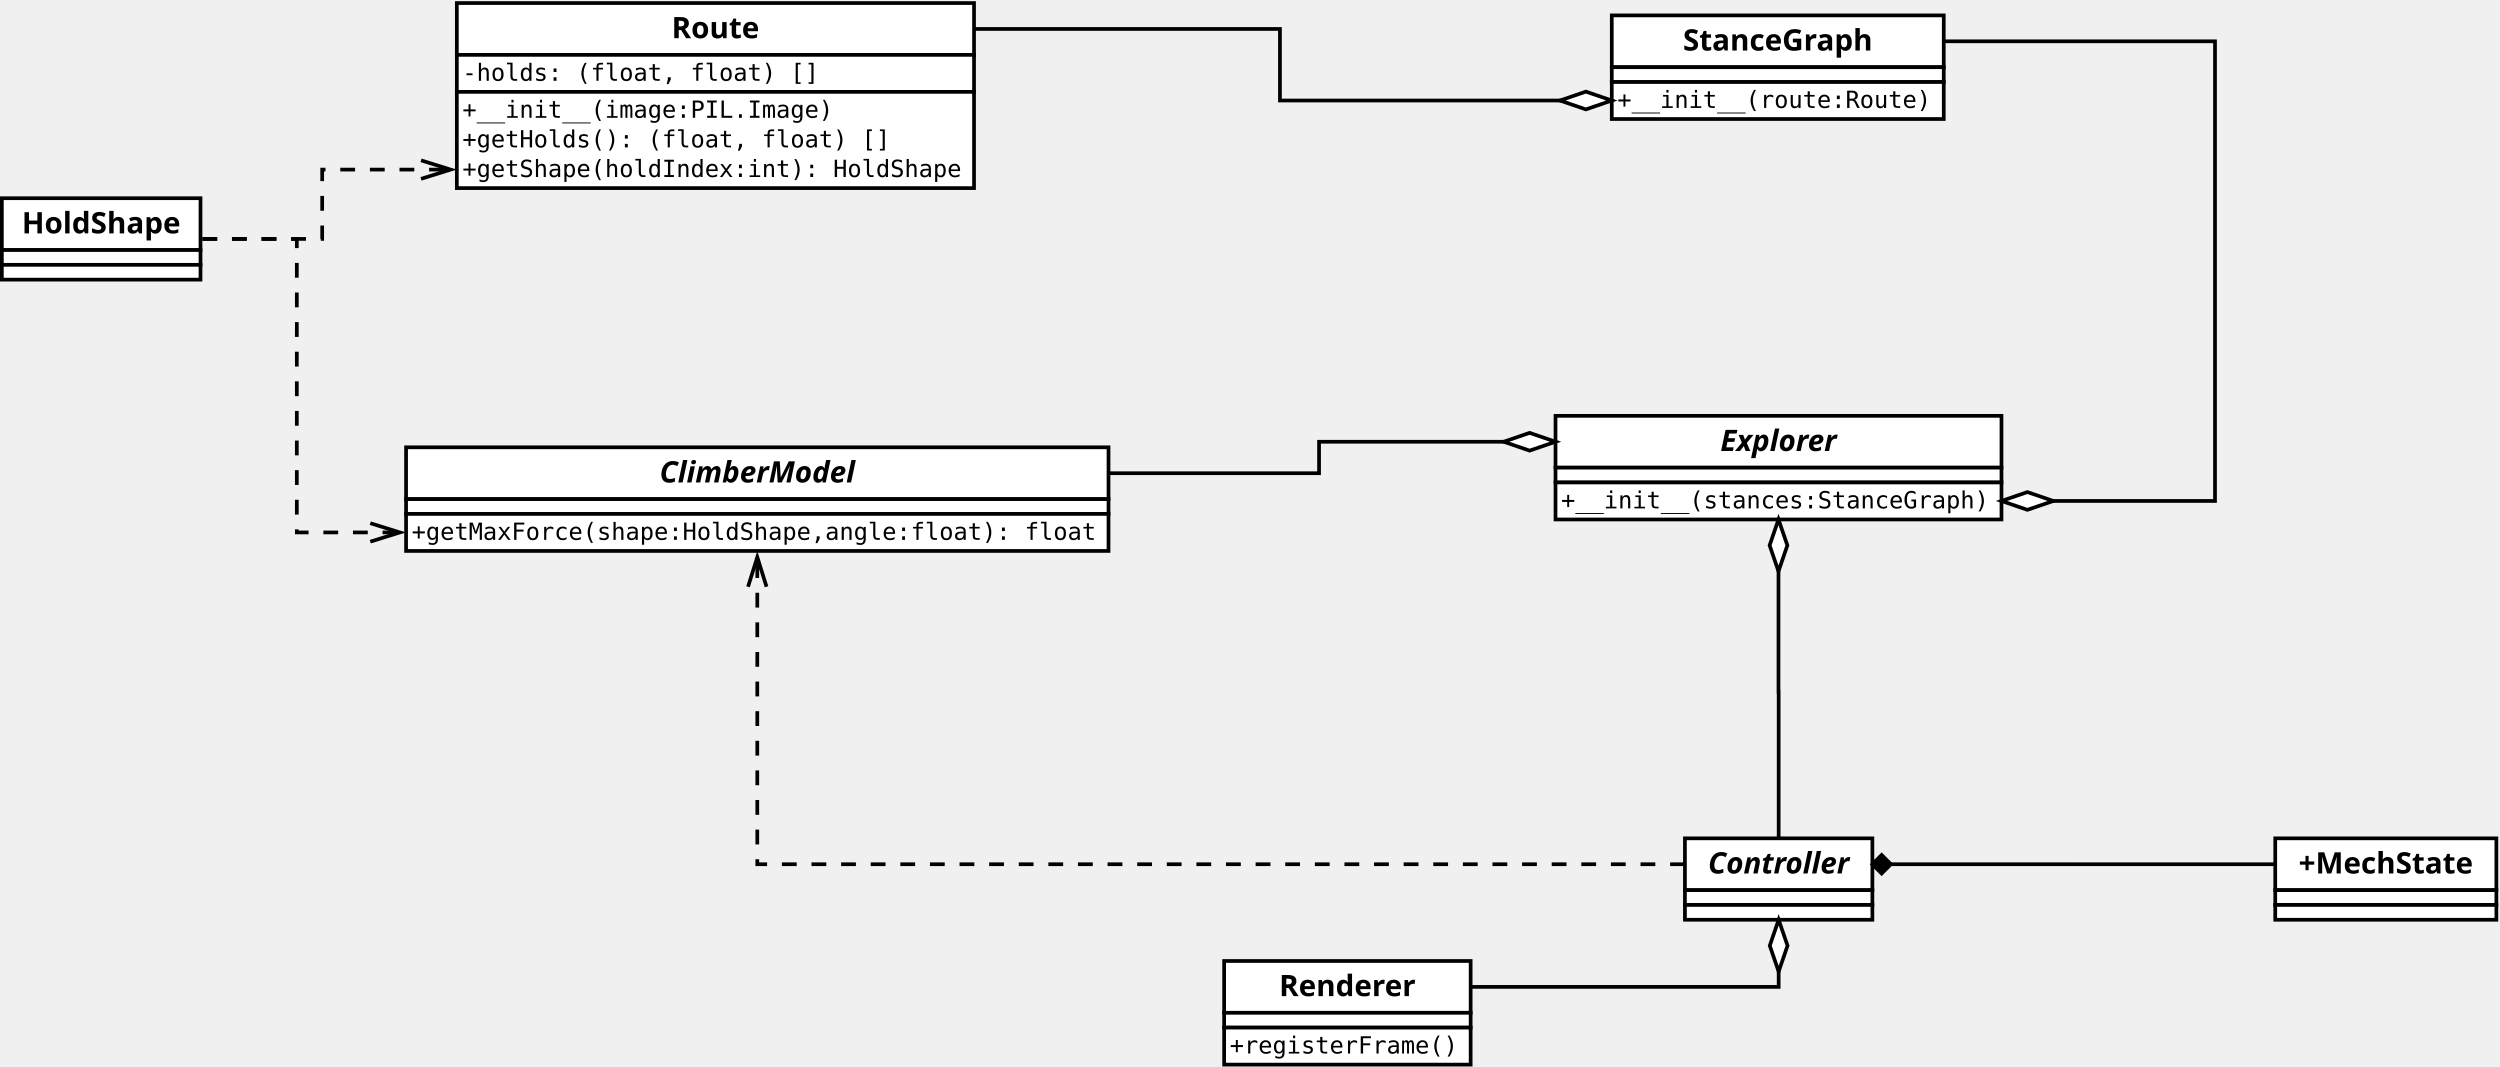
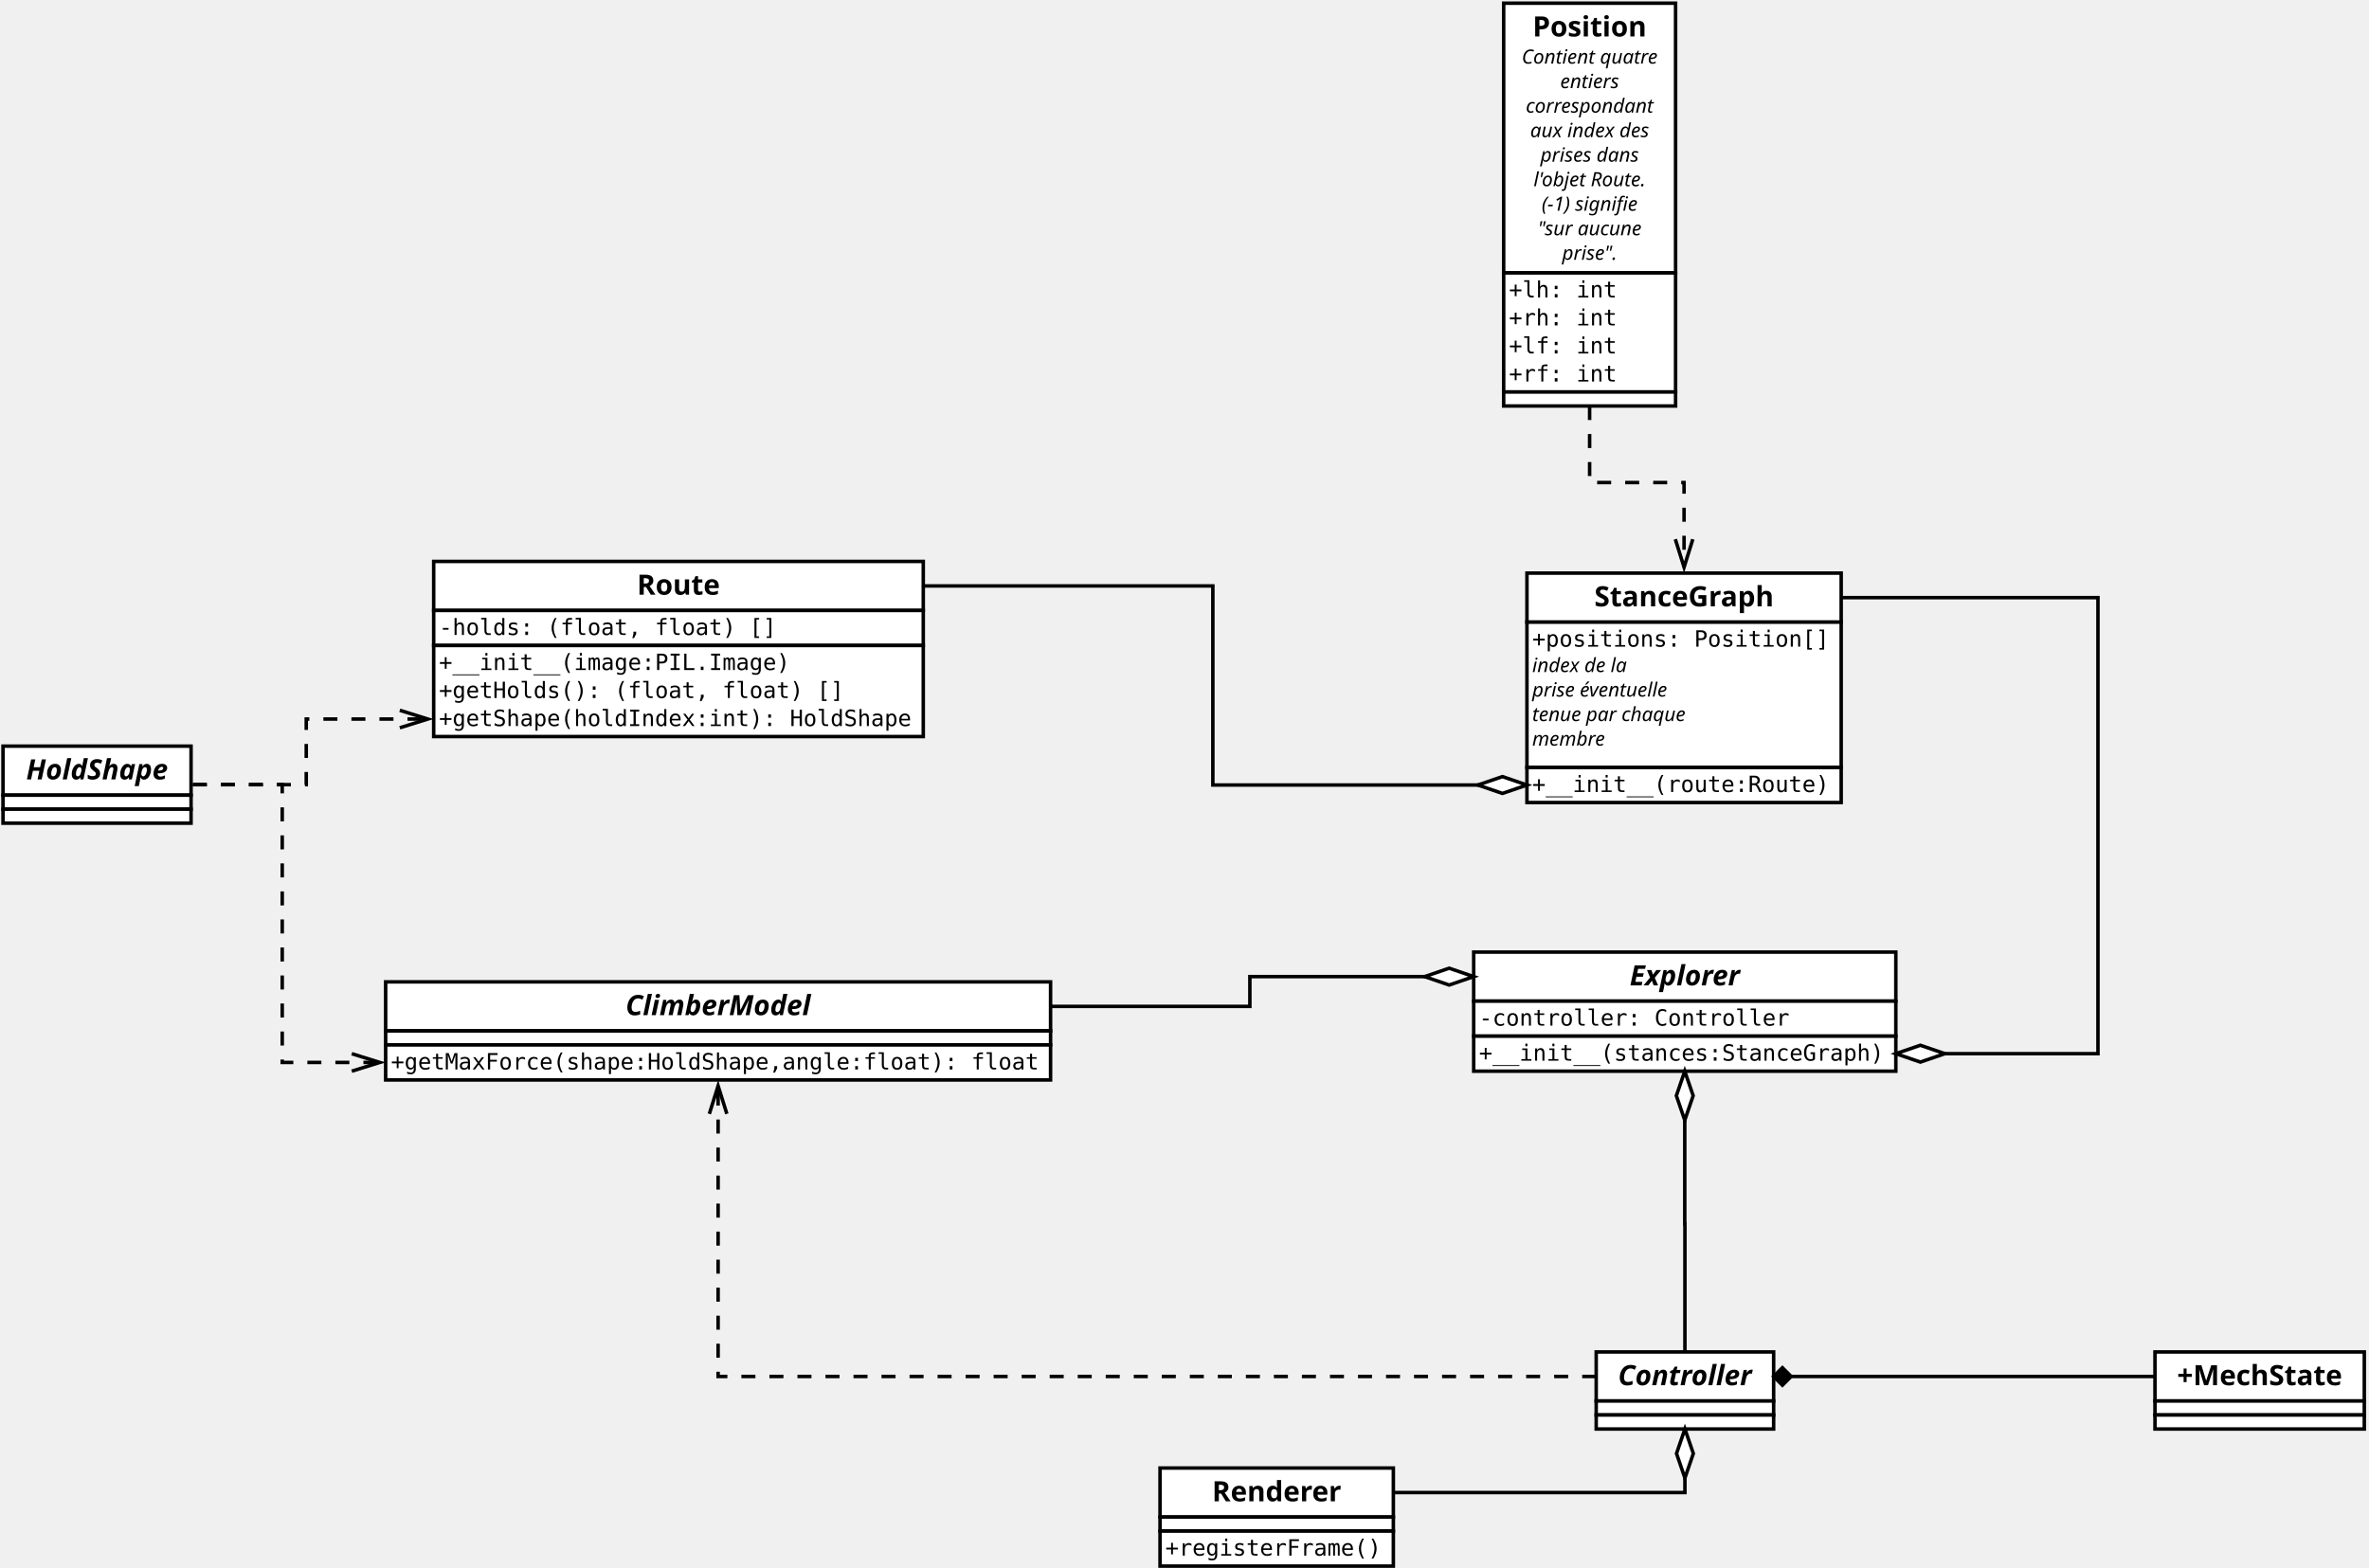
- <svg xmlns="http://www.w3.org/2000/svg" width="68cm" height="29cm" viewBox="-139 -215 1351 576">
+ <svg xmlns="http://www.w3.org/2000/svg" width="68cm" height="45cm" viewBox="-139 -534 1351 895">
  <g id="Arrière-plan">
    <g>
      <rect style="fill: #ffffff; fill-opacity: 1; stroke-opacity: 1; stroke-width: 2; stroke: #000000" x="771.536" y="237.952" width="101.3" height="28" />
      <text font-size="16" style="fill: #000000; fill-opacity: 1; stroke: none;text-anchor:middle;font-family:sans-serif;font-style:italic;font-weight:700" x="822.186" y="256.952">Controller</text>
      <rect style="fill: #ffffff; fill-opacity: 1; stroke-opacity: 1; stroke-width: 2; stroke: #000000" x="771.536" y="265.952" width="101.3" height="8" />
      <rect style="fill: #ffffff; fill-opacity: 1; stroke-opacity: 1; stroke-width: 2; stroke: #000000" x="771.536" y="273.952" width="101.3" height="8" />
    </g>
    <g>
      <rect style="fill: #ffffff; fill-opacity: 1; stroke-opacity: 1; stroke-width: 2; stroke: #000000" x="1090.54" y="237.954" width="119.5" height="28" />
      <text font-size="16" style="fill: #000000; fill-opacity: 1; stroke: none;text-anchor:middle;font-family:sans-serif;font-style:normal;font-weight:700" x="1150.29" y="256.954">+MechState</text>
      <rect style="fill: #ffffff; fill-opacity: 1; stroke-opacity: 1; stroke-width: 2; stroke: #000000" x="1090.54" y="265.954" width="119.5" height="8" />
      <rect style="fill: #ffffff; fill-opacity: 1; stroke-opacity: 1; stroke-width: 2; stroke: #000000" x="1090.54" y="273.954" width="119.5" height="8" />
    </g>
    <g>
      <rect style="fill: #ffffff; fill-opacity: 1; stroke-opacity: 1; stroke-width: 2; stroke: #000000" x="80.44" y="26.646" width="379.6" height="28" />
      <text font-size="16" style="fill: #000000; fill-opacity: 1; stroke: none;text-anchor:middle;font-family:sans-serif;font-style:italic;font-weight:700" x="270.24" y="45.646">ClimberModel</text>
      <rect style="fill: #ffffff; fill-opacity: 1; stroke-opacity: 1; stroke-width: 2; stroke: #000000" x="80.44" y="54.646" width="379.6" height="8" />
      <rect style="fill: #ffffff; fill-opacity: 1; stroke-opacity: 1; stroke-width: 2; stroke: #000000" x="80.44" y="62.646" width="379.6" height="20" />
      <text font-size="12.8" style="fill: #000000; fill-opacity: 1; stroke: none;text-anchor:start;font-family:monospace;font-style:normal;font-weight:normal" x="83.44" y="76.646">+getMaxForce(shape:HoldShape,angle:float): float</text>
    </g>
    <g>
      <rect style="fill: #ffffff; fill-opacity: 1; stroke-opacity: 1; stroke-width: 2; stroke: #000000" x="107.868" y="-213.432" width="279.5" height="28" />
      <text font-size="16" style="fill: #000000; fill-opacity: 1; stroke: none;text-anchor:middle;font-family:sans-serif;font-style:normal;font-weight:700" x="247.618" y="-194.432">Route</text>
      <rect style="fill: #ffffff; fill-opacity: 1; stroke-opacity: 1; stroke-width: 2; stroke: #000000" x="107.868" y="-185.432" width="279.5" height="20" />
      <text font-size="12.8" style="fill: #000000; fill-opacity: 1; stroke: none;text-anchor:start;font-family:monospace;font-style:normal;font-weight:normal" x="110.868" y="-171.432">-holds: (float, float) []</text>
      <rect style="fill: #ffffff; fill-opacity: 1; stroke-opacity: 1; stroke-width: 2; stroke: #000000" x="107.868" y="-165.432" width="279.5" height="52" />
      <text font-size="12.8" style="fill: #000000; fill-opacity: 1; stroke: none;text-anchor:start;font-family:monospace;font-style:normal;font-weight:normal" x="110.868" y="-151.432">+__init__(image:PIL.Image)</text>
      <text font-size="12.8" style="fill: #000000; fill-opacity: 1; stroke: none;text-anchor:start;font-family:monospace;font-style:normal;font-weight:normal" x="110.868" y="-135.432">+getHolds(): (float, float) []</text>
      <text font-size="12.8" style="fill: #000000; fill-opacity: 1; stroke: none;text-anchor:start;font-family:monospace;font-style:normal;font-weight:normal" x="110.868" y="-119.432">+getShape(holdIndex:int): HoldShape</text>
    </g>
    <g>
      <rect style="fill: #ffffff; fill-opacity: 1; stroke-opacity: 1; stroke-width: 2; stroke: #000000" x="732" y="-206.762" width="179.4" height="28" />
      <text font-size="16" style="fill: #000000; fill-opacity: 1; stroke: none;text-anchor:middle;font-family:sans-serif;font-style:normal;font-weight:700" x="821.7" y="-187.762">StanceGraph</text>
-       <rect style="fill: #ffffff; fill-opacity: 1; stroke-opacity: 1; stroke-width: 2; stroke: #000000" x="732" y="-178.762" width="179.4" height="8" />
-       <rect style="fill: #ffffff; fill-opacity: 1; stroke-opacity: 1; stroke-width: 2; stroke: #000000" x="732" y="-170.762" width="179.4" height="20" />
-       <text font-size="12.8" style="fill: #000000; fill-opacity: 1; stroke: none;text-anchor:start;font-family:monospace;font-style:normal;font-weight:normal" x="735" y="-156.762">+__init__(route:Route)</text>
+       <rect style="fill: #ffffff; fill-opacity: 1; stroke-opacity: 1; stroke-width: 2; stroke: #000000" x="732" y="-178.762" width="179.4" height="83" />
+       <text font-size="12.8" style="fill: #000000; fill-opacity: 1; stroke: none;text-anchor:start;font-family:monospace;font-style:normal;font-weight:normal" x="735" y="-164.762">+positions: Position[]</text>
+       <text font-size="11.2" style="fill: #000000; fill-opacity: 1; stroke: none;text-anchor:start;font-family:sans-serif;font-style:italic;font-weight:normal" x="735" y="-150.262">index de la</text>
+       <text font-size="11.2" style="fill: #000000; fill-opacity: 1; stroke: none;text-anchor:start;font-family:sans-serif;font-style:italic;font-weight:normal" x="735" y="-136.262">prise éventuelle</text>
+       <text font-size="11.2" style="fill: #000000; fill-opacity: 1; stroke: none;text-anchor:start;font-family:sans-serif;font-style:italic;font-weight:normal" x="735" y="-122.262">tenue par chaque</text>
+       <text font-size="11.2" style="fill: #000000; fill-opacity: 1; stroke: none;text-anchor:start;font-family:sans-serif;font-style:italic;font-weight:normal" x="735" y="-108.262">membre</text>
+       <rect style="fill: #ffffff; fill-opacity: 1; stroke-opacity: 1; stroke-width: 2; stroke: #000000" x="732" y="-95.762" width="179.4" height="20" />
+       <text font-size="12.8" style="fill: #000000; fill-opacity: 1; stroke: none;text-anchor:start;font-family:monospace;font-style:normal;font-weight:normal" x="735" y="-81.762">+__init__(route:Route)</text>
    </g>
    <g>
      <rect style="fill: #ffffff; fill-opacity: 1; stroke-opacity: 1; stroke-width: 2; stroke: #000000" x="701.596" y="9.638" width="241" height="28" />
      <text font-size="16" style="fill: #000000; fill-opacity: 1; stroke: none;text-anchor:middle;font-family:sans-serif;font-style:italic;font-weight:700" x="822.096" y="28.638">Explorer</text>
-       <rect style="fill: #ffffff; fill-opacity: 1; stroke-opacity: 1; stroke-width: 2; stroke: #000000" x="701.596" y="37.638" width="241" height="8" />
-       <rect style="fill: #ffffff; fill-opacity: 1; stroke-opacity: 1; stroke-width: 2; stroke: #000000" x="701.596" y="45.638" width="241" height="20" />
-       <text font-size="12.8" style="fill: #000000; fill-opacity: 1; stroke: none;text-anchor:start;font-family:monospace;font-style:normal;font-weight:normal" x="704.596" y="59.638">+__init__(stances:StanceGraph)</text>
+       <rect style="fill: #ffffff; fill-opacity: 1; stroke-opacity: 1; stroke-width: 2; stroke: #000000" x="701.596" y="37.638" width="241" height="20" />
+       <text font-size="12.8" style="fill: #000000; fill-opacity: 1; stroke: none;text-anchor:start;font-family:monospace;font-style:normal;font-weight:normal" x="704.596" y="51.638">-controller: Controller</text>
+       <rect style="fill: #ffffff; fill-opacity: 1; stroke-opacity: 1; stroke-width: 2; stroke: #000000" x="701.596" y="57.638" width="241" height="20" />
+       <text font-size="12.8" style="fill: #000000; fill-opacity: 1; stroke: none;text-anchor:start;font-family:monospace;font-style:normal;font-weight:normal" x="704.596" y="71.638">+__init__(stances:StanceGraph)</text>
    </g>
    <g>
-       <polyline style="fill: none; stroke-opacity: 1; stroke-width: 2; stroke: #000000" points="706.828,-160.762 552.684,-160.762 552.684,-199.432 387.368,-199.432 " />
-       <polygon style="fill: #ffffff; fill-opacity: 1; stroke-opacity: 1; stroke-width: 2; stroke: #000000" fill-rule="evenodd" points="732,-160.762 718,-155.962 704,-160.762 718,-165.562 " />
-       <text font-size="12.8" style="fill: #000000; fill-opacity: 1; stroke: none;text-anchor:start;font-family:monospace;font-style:normal;font-weight:normal" x="554.684" y="-183.297" />
-       <text font-size="12.8" style="fill: #000000; fill-opacity: 1; stroke: none;text-anchor:end;font-family:monospace;font-style:normal;font-weight:normal" x="700" y="-163.962" />
+       <polyline style="fill: none; stroke-opacity: 1; stroke-width: 2; stroke: #000000" points="706.828,-85.762 552.684,-85.762 552.684,-199.432 387.368,-199.432 " />
+       <polygon style="fill: #ffffff; fill-opacity: 1; stroke-opacity: 1; stroke-width: 2; stroke: #000000" fill-rule="evenodd" points="732,-85.762 718,-80.962 704,-85.762 718,-90.562 " />
+       <text font-size="12.8" style="fill: #000000; fill-opacity: 1; stroke: none;text-anchor:start;font-family:monospace;font-style:normal;font-weight:normal" x="554.684" y="-145.797" />
+       <text font-size="12.8" style="fill: #000000; fill-opacity: 1; stroke: none;text-anchor:end;font-family:monospace;font-style:normal;font-weight:normal" x="700" y="-88.962" />
      <text font-size="12.8" style="fill: #000000; fill-opacity: 1; stroke: none;text-anchor:start;font-family:monospace;font-style:normal;font-weight:normal" x="391.368" y="-202.632" />
    </g>
    <g>
-       <polyline style="fill: none; stroke-opacity: 1; stroke-width: 2; stroke: #000000" points="967.768,55.638 1057.99,55.638 1057.99,-192.762 911.4,-192.762 " />
-       <polygon style="fill: #ffffff; fill-opacity: 1; stroke-opacity: 1; stroke-width: 2; stroke: #000000" fill-rule="evenodd" points="942.596,55.638 956.596,50.838 970.596,55.638 956.596,60.438 " />
-       <text font-size="12.8" style="fill: #000000; fill-opacity: 1; stroke: none;text-anchor:start;font-family:monospace;font-style:normal;font-weight:normal" x="1059.99" y="-71.762" />
-       <text font-size="12.8" style="fill: #000000; fill-opacity: 1; stroke: none;text-anchor:start;font-family:monospace;font-style:normal;font-weight:normal" x="974.596" y="52.438" />
+       <polyline style="fill: none; stroke-opacity: 1; stroke-width: 2; stroke: #000000" points="967.768,67.638 1057.99,67.638 1057.99,-192.762 911.4,-192.762 " />
+       <polygon style="fill: #ffffff; fill-opacity: 1; stroke-opacity: 1; stroke-width: 2; stroke: #000000" fill-rule="evenodd" points="942.596,67.638 956.596,62.838 970.596,67.638 956.596,72.438 " />
+       <text font-size="12.8" style="fill: #000000; fill-opacity: 1; stroke: none;text-anchor:start;font-family:monospace;font-style:normal;font-weight:normal" x="1059.99" y="-65.762" />
+       <text font-size="12.8" style="fill: #000000; fill-opacity: 1; stroke: none;text-anchor:start;font-family:monospace;font-style:normal;font-weight:normal" x="974.596" y="64.438" />
      <text font-size="12.8" style="fill: #000000; fill-opacity: 1; stroke: none;text-anchor:start;font-family:monospace;font-style:normal;font-weight:normal" x="915.4" y="-195.962" />
    </g>
    <g>
      <rect style="fill: #ffffff; fill-opacity: 1; stroke-opacity: 1; stroke-width: 2; stroke: #000000" x="522.534" y="304.234" width="133.2" height="28" />
      <text font-size="16" style="fill: #000000; fill-opacity: 1; stroke: none;text-anchor:middle;font-family:sans-serif;font-style:normal;font-weight:700" x="589.134" y="323.234">Renderer</text>
      <rect style="fill: #ffffff; fill-opacity: 1; stroke-opacity: 1; stroke-width: 2; stroke: #000000" x="522.534" y="332.234" width="133.2" height="8" />
      <rect style="fill: #ffffff; fill-opacity: 1; stroke-opacity: 1; stroke-width: 2; stroke: #000000" x="522.534" y="340.234" width="133.2" height="20" />
      <text font-size="12.8" style="fill: #000000; fill-opacity: 1; stroke: none;text-anchor:start;font-family:monospace;font-style:normal;font-weight:normal" x="525.534" y="354.234">+registerFrame()</text>
    </g>
    <g>
      <polyline style="fill: none; stroke-opacity: 1; stroke-width: 2; stroke: #000000" points="1090.54,251.954 981.686,251.954 981.686,251.952 880.008,251.952 " />
      <polygon style="fill: #000000; fill-opacity: 1; stroke-opacity: 1; stroke-width: 2; stroke: #000000" fill-rule="evenodd" points="872.836,251.952 877.836,246.952 882.836,251.952 877.836,256.952 " />
    </g>
    <g>
-       <polyline style="fill: none; stroke-opacity: 1; stroke-width: 2; stroke: #000000" points="822.096,90.809 822.096,158.795 822.186,158.795 822.186,237.952 " />
-       <polygon style="fill: #ffffff; fill-opacity: 1; stroke-opacity: 1; stroke-width: 2; stroke: #000000" fill-rule="evenodd" points="822.096,65.638 826.896,79.638 822.096,93.638 817.296,79.638 " />
-       <text font-size="12.8" style="fill: #000000; fill-opacity: 1; stroke: none;text-anchor:middle;font-family:monospace;font-style:normal;font-weight:normal" x="822.141" y="155.595" />
-       <text font-size="12.8" style="fill: #000000; fill-opacity: 1; stroke: none;text-anchor:start;font-family:monospace;font-style:normal;font-weight:normal" x="833.096" y="77.638" />
+       <polyline style="fill: none; stroke-opacity: 1; stroke-width: 2; stroke: #000000" points="822.096,102.809 822.096,164.795 822.186,164.795 822.186,237.952 " />
+       <polygon style="fill: #ffffff; fill-opacity: 1; stroke-opacity: 1; stroke-width: 2; stroke: #000000" fill-rule="evenodd" points="822.096,77.638 826.896,91.638 822.096,105.638 817.296,91.638 " />
+       <text font-size="12.8" style="fill: #000000; fill-opacity: 1; stroke: none;text-anchor:middle;font-family:monospace;font-style:normal;font-weight:normal" x="822.141" y="161.595" />
+       <text font-size="12.8" style="fill: #000000; fill-opacity: 1; stroke: none;text-anchor:start;font-family:monospace;font-style:normal;font-weight:normal" x="833.096" y="89.638" />
      <text font-size="12.8" style="fill: #000000; fill-opacity: 1; stroke: none;text-anchor:start;font-family:monospace;font-style:normal;font-weight:normal" x="826.186" y="233.952" />
    </g>
    <g>
      <polyline style="fill: none; stroke-opacity: 1; stroke-width: 2; stroke: #000000" points="822.186,307.124 822.186,318.234 655.734,318.234 " />
      <polygon style="fill: #ffffff; fill-opacity: 1; stroke-opacity: 1; stroke-width: 2; stroke: #000000" fill-rule="evenodd" points="822.186,281.952 826.986,295.952 822.186,309.952 817.386,295.952 " />
      <text font-size="12.8" style="fill: #000000; fill-opacity: 1; stroke: none;text-anchor:middle;font-family:monospace;font-style:normal;font-weight:normal" x="738.96" y="315.034" />
      <text font-size="12.8" style="fill: #000000; fill-opacity: 1; stroke: none;text-anchor:start;font-family:monospace;font-style:normal;font-weight:normal" x="833.186" y="293.952" />
      <text font-size="12.8" style="fill: #000000; fill-opacity: 1; stroke: none;text-anchor:start;font-family:monospace;font-style:normal;font-weight:normal" x="659.734" y="315.034" />
    </g>
    <g>
      <polyline style="fill: none; stroke-opacity: 1; stroke-width: 2; stroke: #000000" points="676.424,23.638 573.818,23.638 573.818,40.646 460.04,40.646 " />
      <polygon style="fill: #ffffff; fill-opacity: 1; stroke-opacity: 1; stroke-width: 2; stroke: #000000" fill-rule="evenodd" points="701.596,23.638 687.596,28.438 673.596,23.638 687.596,18.838 " />
      <text font-size="12.8" style="fill: #000000; fill-opacity: 1; stroke: none;text-anchor:start;font-family:monospace;font-style:normal;font-weight:normal" x="575.818" y="28.942" />
      <text font-size="12.8" style="fill: #000000; fill-opacity: 1; stroke: none;text-anchor:end;font-family:monospace;font-style:normal;font-weight:normal" x="669.596" y="20.438" />
      <text font-size="12.8" style="fill: #000000; fill-opacity: 1; stroke: none;text-anchor:start;font-family:monospace;font-style:normal;font-weight:normal" x="464.04" y="37.446" />
    </g>
    <g>
      <polyline style="fill: none; stroke-opacity: 1; stroke-width: 2; stroke-dasharray: 8; stroke: #000000" points="771.536,251.952 270.24,251.952 270.24,89.351 " />
      <polyline style="fill: none; stroke-opacity: 1; stroke-width: 2; stroke: #000000" points="275.24,101.999 270.24,85.999 265.24,101.999 " />
    </g>
    <g>
      <rect style="fill: #ffffff; fill-opacity: 1; stroke-opacity: 1; stroke-width: 2; stroke: #000000" x="-137.999" y="-107.966" width="107.35" height="28" />
-       <text font-size="16" style="fill: #000000; fill-opacity: 1; stroke: none;text-anchor:middle;font-family:sans-serif;font-style:normal;font-weight:700" x="-84.324" y="-88.966">HoldShape</text>
+       <text font-size="16" style="fill: #000000; fill-opacity: 1; stroke: none;text-anchor:middle;font-family:sans-serif;font-style:italic;font-weight:700" x="-84.324" y="-88.966">HoldShape</text>
      <rect style="fill: #ffffff; fill-opacity: 1; stroke-opacity: 1; stroke-width: 2; stroke: #000000" x="-137.999" y="-79.966" width="107.35" height="8" />
      <rect style="fill: #ffffff; fill-opacity: 1; stroke-opacity: 1; stroke-width: 2; stroke: #000000" x="-137.999" y="-71.966" width="107.35" height="8" />
    </g>
    <g>
      <polyline style="fill: none; stroke-opacity: 1; stroke-width: 2; stroke-dasharray: 8; stroke: #000000" points="-29.642,-85.966 35.113,-85.966 35.113,-123.432 101.163,-123.432 " />
      <polyline style="fill: none; stroke-opacity: 1; stroke-width: 2; stroke: #000000" points="88.516,-118.432 104.516,-123.432 88.516,-128.432 " />
    </g>
    <g>
      <polyline style="fill: none; stroke-opacity: 1; stroke-width: 2; stroke-dasharray: 8; stroke: #000000" points="-29.642,-85.966 21.398,-85.966 21.398,72.646 73.734,72.646 " />
      <polyline style="fill: none; stroke-opacity: 1; stroke-width: 2; stroke: #000000" points="61.087,77.646 77.087,72.646 61.087,67.646 " />
    </g>
+     <g>
+       <rect style="fill: #ffffff; fill-opacity: 1; stroke-opacity: 1; stroke-width: 2; stroke: #000000" x="718.706" y="-532.176" width="98.15" height="154" />
+       <text font-size="16" style="fill: #000000; fill-opacity: 1; stroke: none;text-anchor:middle;font-family:sans-serif;font-style:normal;font-weight:700" x="767.781" y="-513.176">Position</text>
+       <text font-size="11.2" style="fill: #000000; fill-opacity: 1; stroke: none;text-anchor:middle;font-family:sans-serif;font-style:italic;font-weight:normal" x="767.781" y="-497.676">Contient quatre</text>
+       <text font-size="11.2" style="fill: #000000; fill-opacity: 1; stroke: none;text-anchor:middle;font-family:sans-serif;font-style:italic;font-weight:normal" x="767.781" y="-483.676">entiers</text>
+       <text font-size="11.2" style="fill: #000000; fill-opacity: 1; stroke: none;text-anchor:middle;font-family:sans-serif;font-style:italic;font-weight:normal" x="767.781" y="-469.676">correspondant</text>
+       <text font-size="11.2" style="fill: #000000; fill-opacity: 1; stroke: none;text-anchor:middle;font-family:sans-serif;font-style:italic;font-weight:normal" x="767.781" y="-455.676">aux index des</text>
+       <text font-size="11.2" style="fill: #000000; fill-opacity: 1; stroke: none;text-anchor:middle;font-family:sans-serif;font-style:italic;font-weight:normal" x="767.781" y="-441.676">prises dans</text>
+       <text font-size="11.2" style="fill: #000000; fill-opacity: 1; stroke: none;text-anchor:middle;font-family:sans-serif;font-style:italic;font-weight:normal" x="767.781" y="-427.676">l'objet Route.</text>
+       <text font-size="11.2" style="fill: #000000; fill-opacity: 1; stroke: none;text-anchor:middle;font-family:sans-serif;font-style:italic;font-weight:normal" x="767.781" y="-413.676">(-1) signifie</text>
+       <text font-size="11.2" style="fill: #000000; fill-opacity: 1; stroke: none;text-anchor:middle;font-family:sans-serif;font-style:italic;font-weight:normal" x="767.781" y="-399.676">"sur aucune</text>
+       <text font-size="11.2" style="fill: #000000; fill-opacity: 1; stroke: none;text-anchor:middle;font-family:sans-serif;font-style:italic;font-weight:normal" x="767.781" y="-385.676">prise".</text>
+       <rect style="fill: #ffffff; fill-opacity: 1; stroke-opacity: 1; stroke-width: 2; stroke: #000000" x="718.706" y="-378.176" width="98.15" height="68" />
+       <text font-size="12.8" style="fill: #000000; fill-opacity: 1; stroke: none;text-anchor:start;font-family:monospace;font-style:normal;font-weight:normal" x="721.706" y="-364.176">+lh: int</text>
+       <text font-size="12.8" style="fill: #000000; fill-opacity: 1; stroke: none;text-anchor:start;font-family:monospace;font-style:normal;font-weight:normal" x="721.706" y="-348.176">+rh: int</text>
+       <text font-size="12.8" style="fill: #000000; fill-opacity: 1; stroke: none;text-anchor:start;font-family:monospace;font-style:normal;font-weight:normal" x="721.706" y="-332.176">+lf: int</text>
+       <text font-size="12.8" style="fill: #000000; fill-opacity: 1; stroke: none;text-anchor:start;font-family:monospace;font-style:normal;font-weight:normal" x="721.706" y="-316.176">+rf: int</text>
+       <rect style="fill: #ffffff; fill-opacity: 1; stroke-opacity: 1; stroke-width: 2; stroke: #000000" x="718.706" y="-310.176" width="98.15" height="8" />
+     </g>
+     <g>
+       <polyline style="fill: none; stroke-opacity: 1; stroke-width: 2; stroke-dasharray: 8; stroke: #000000" points="767.781,-302.176 767.781,-258.469 821.7,-258.469 821.7,-213.467 " />
+       <polyline style="fill: none; stroke-opacity: 1; stroke-width: 2; stroke: #000000" points="816.7,-226.115 821.7,-210.115 826.7,-226.115 " />
+     </g>
  </g>
</svg>
